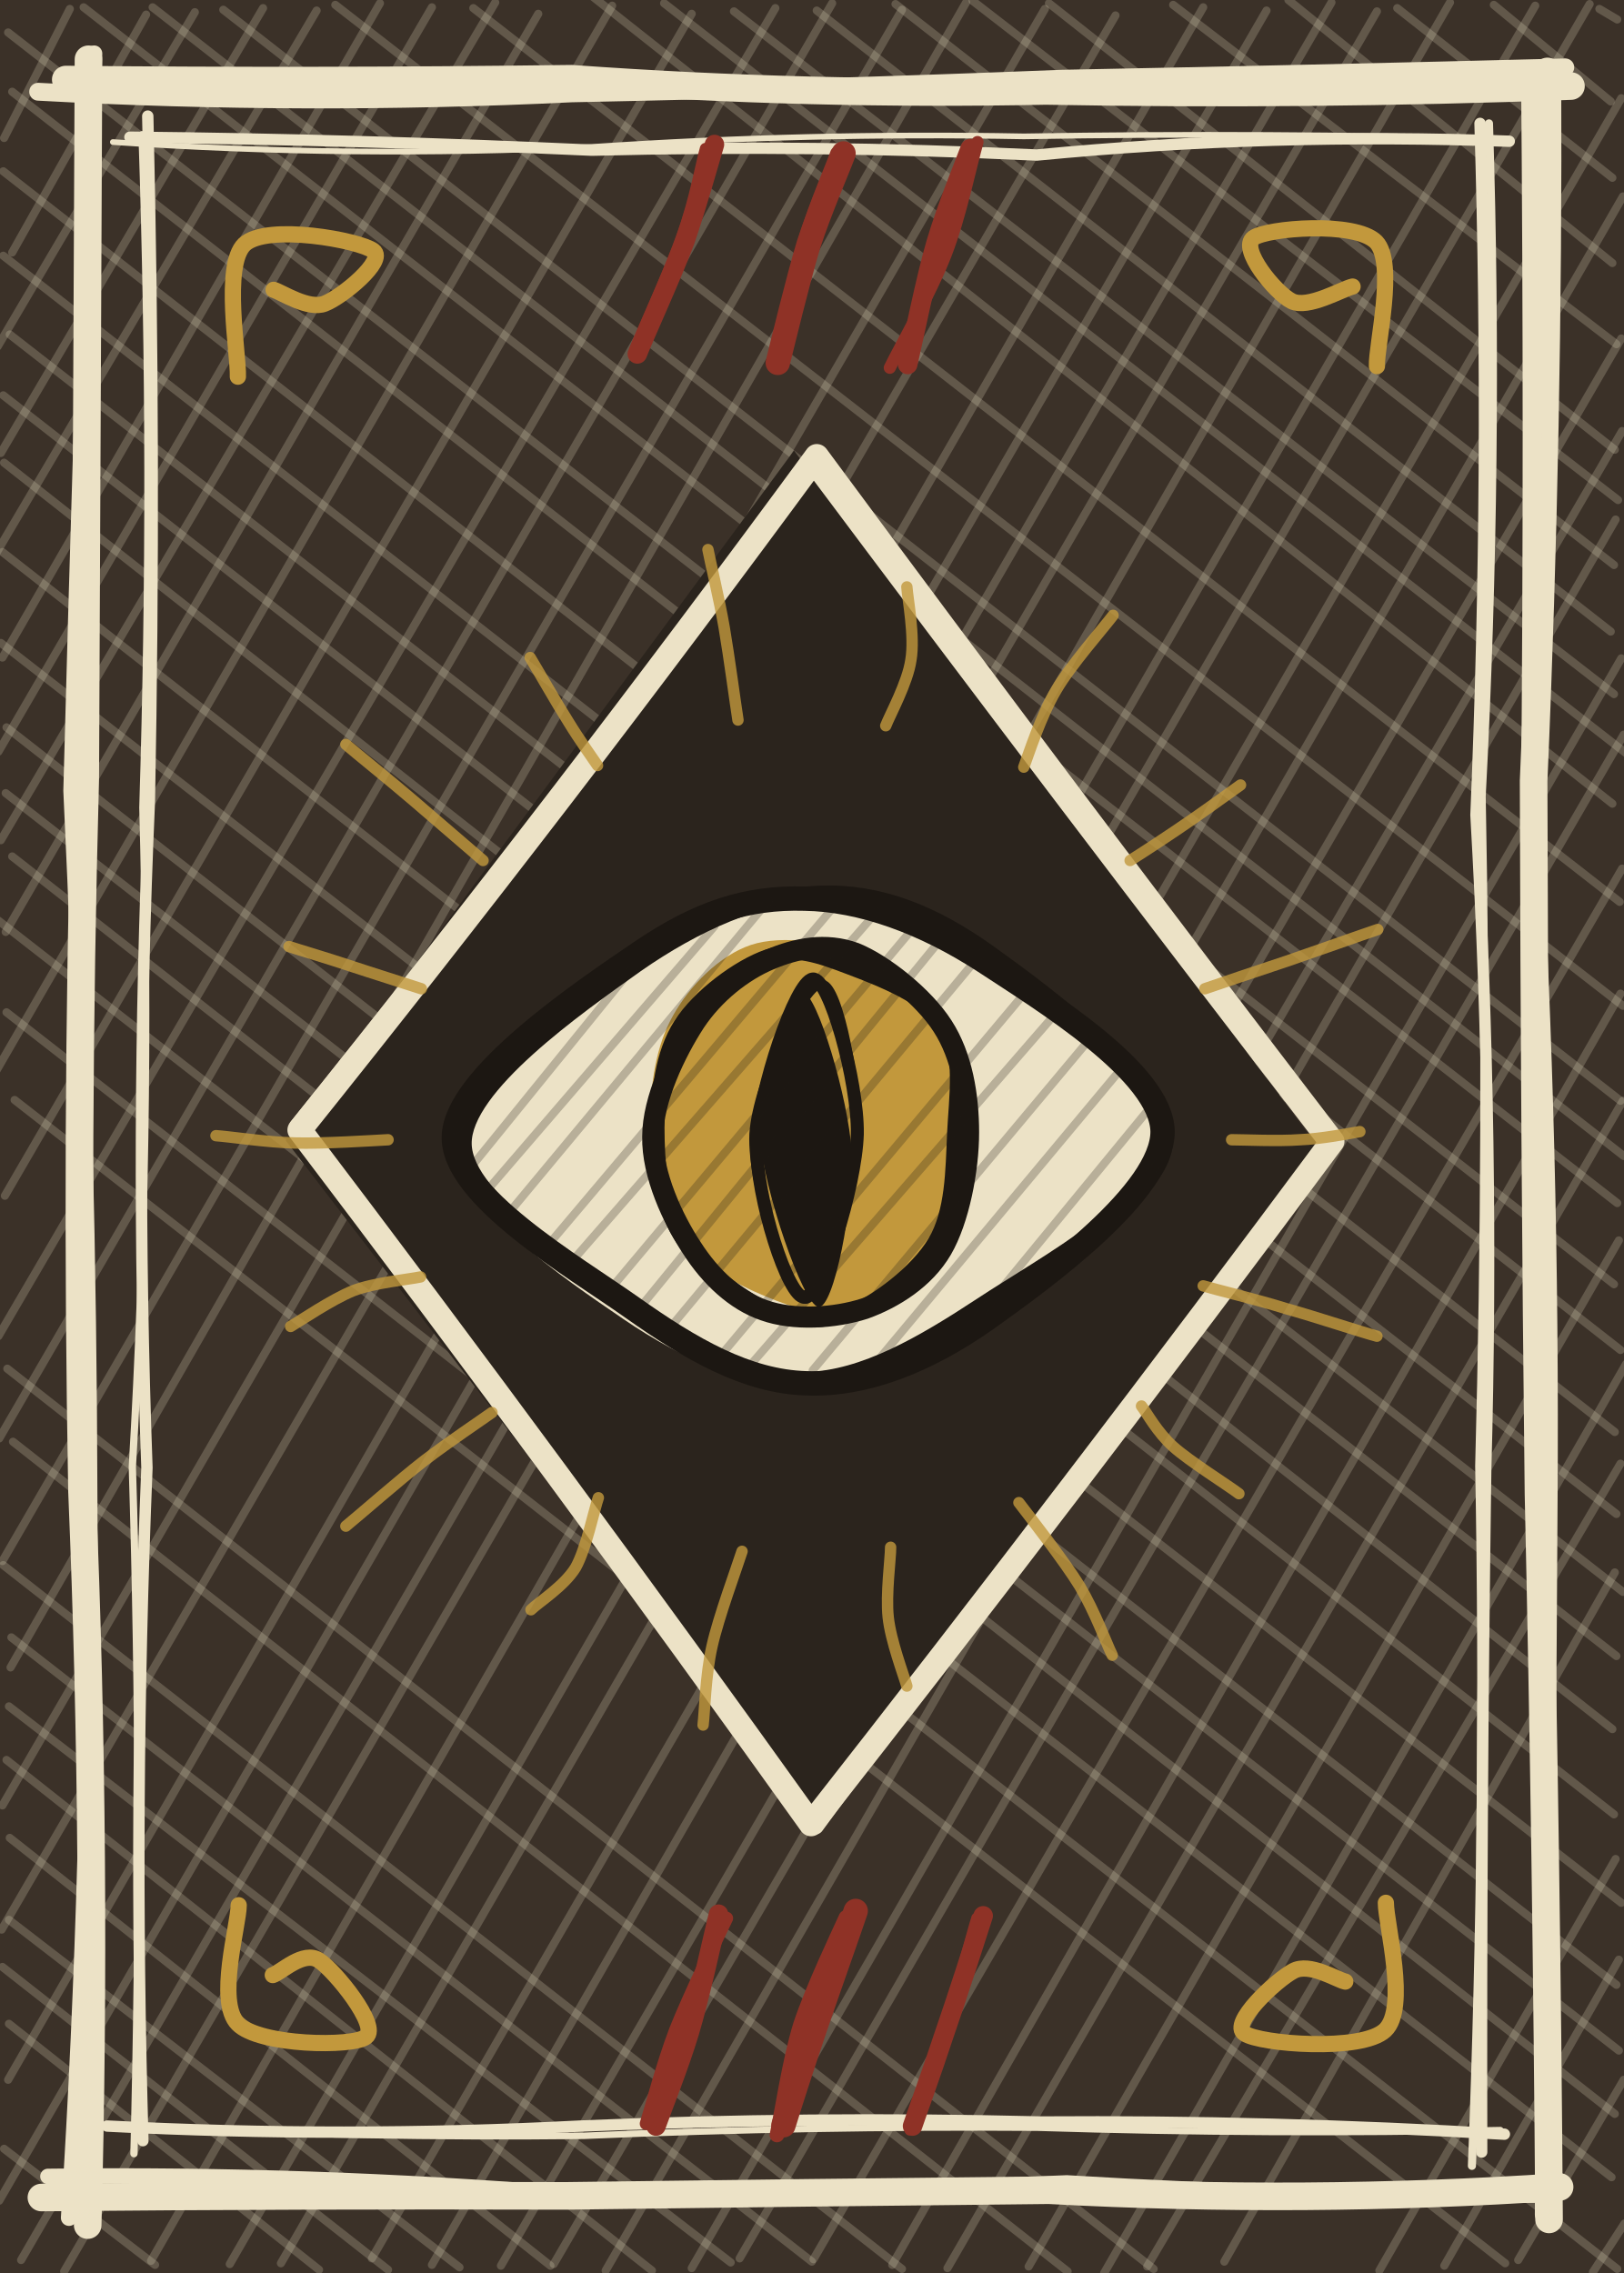
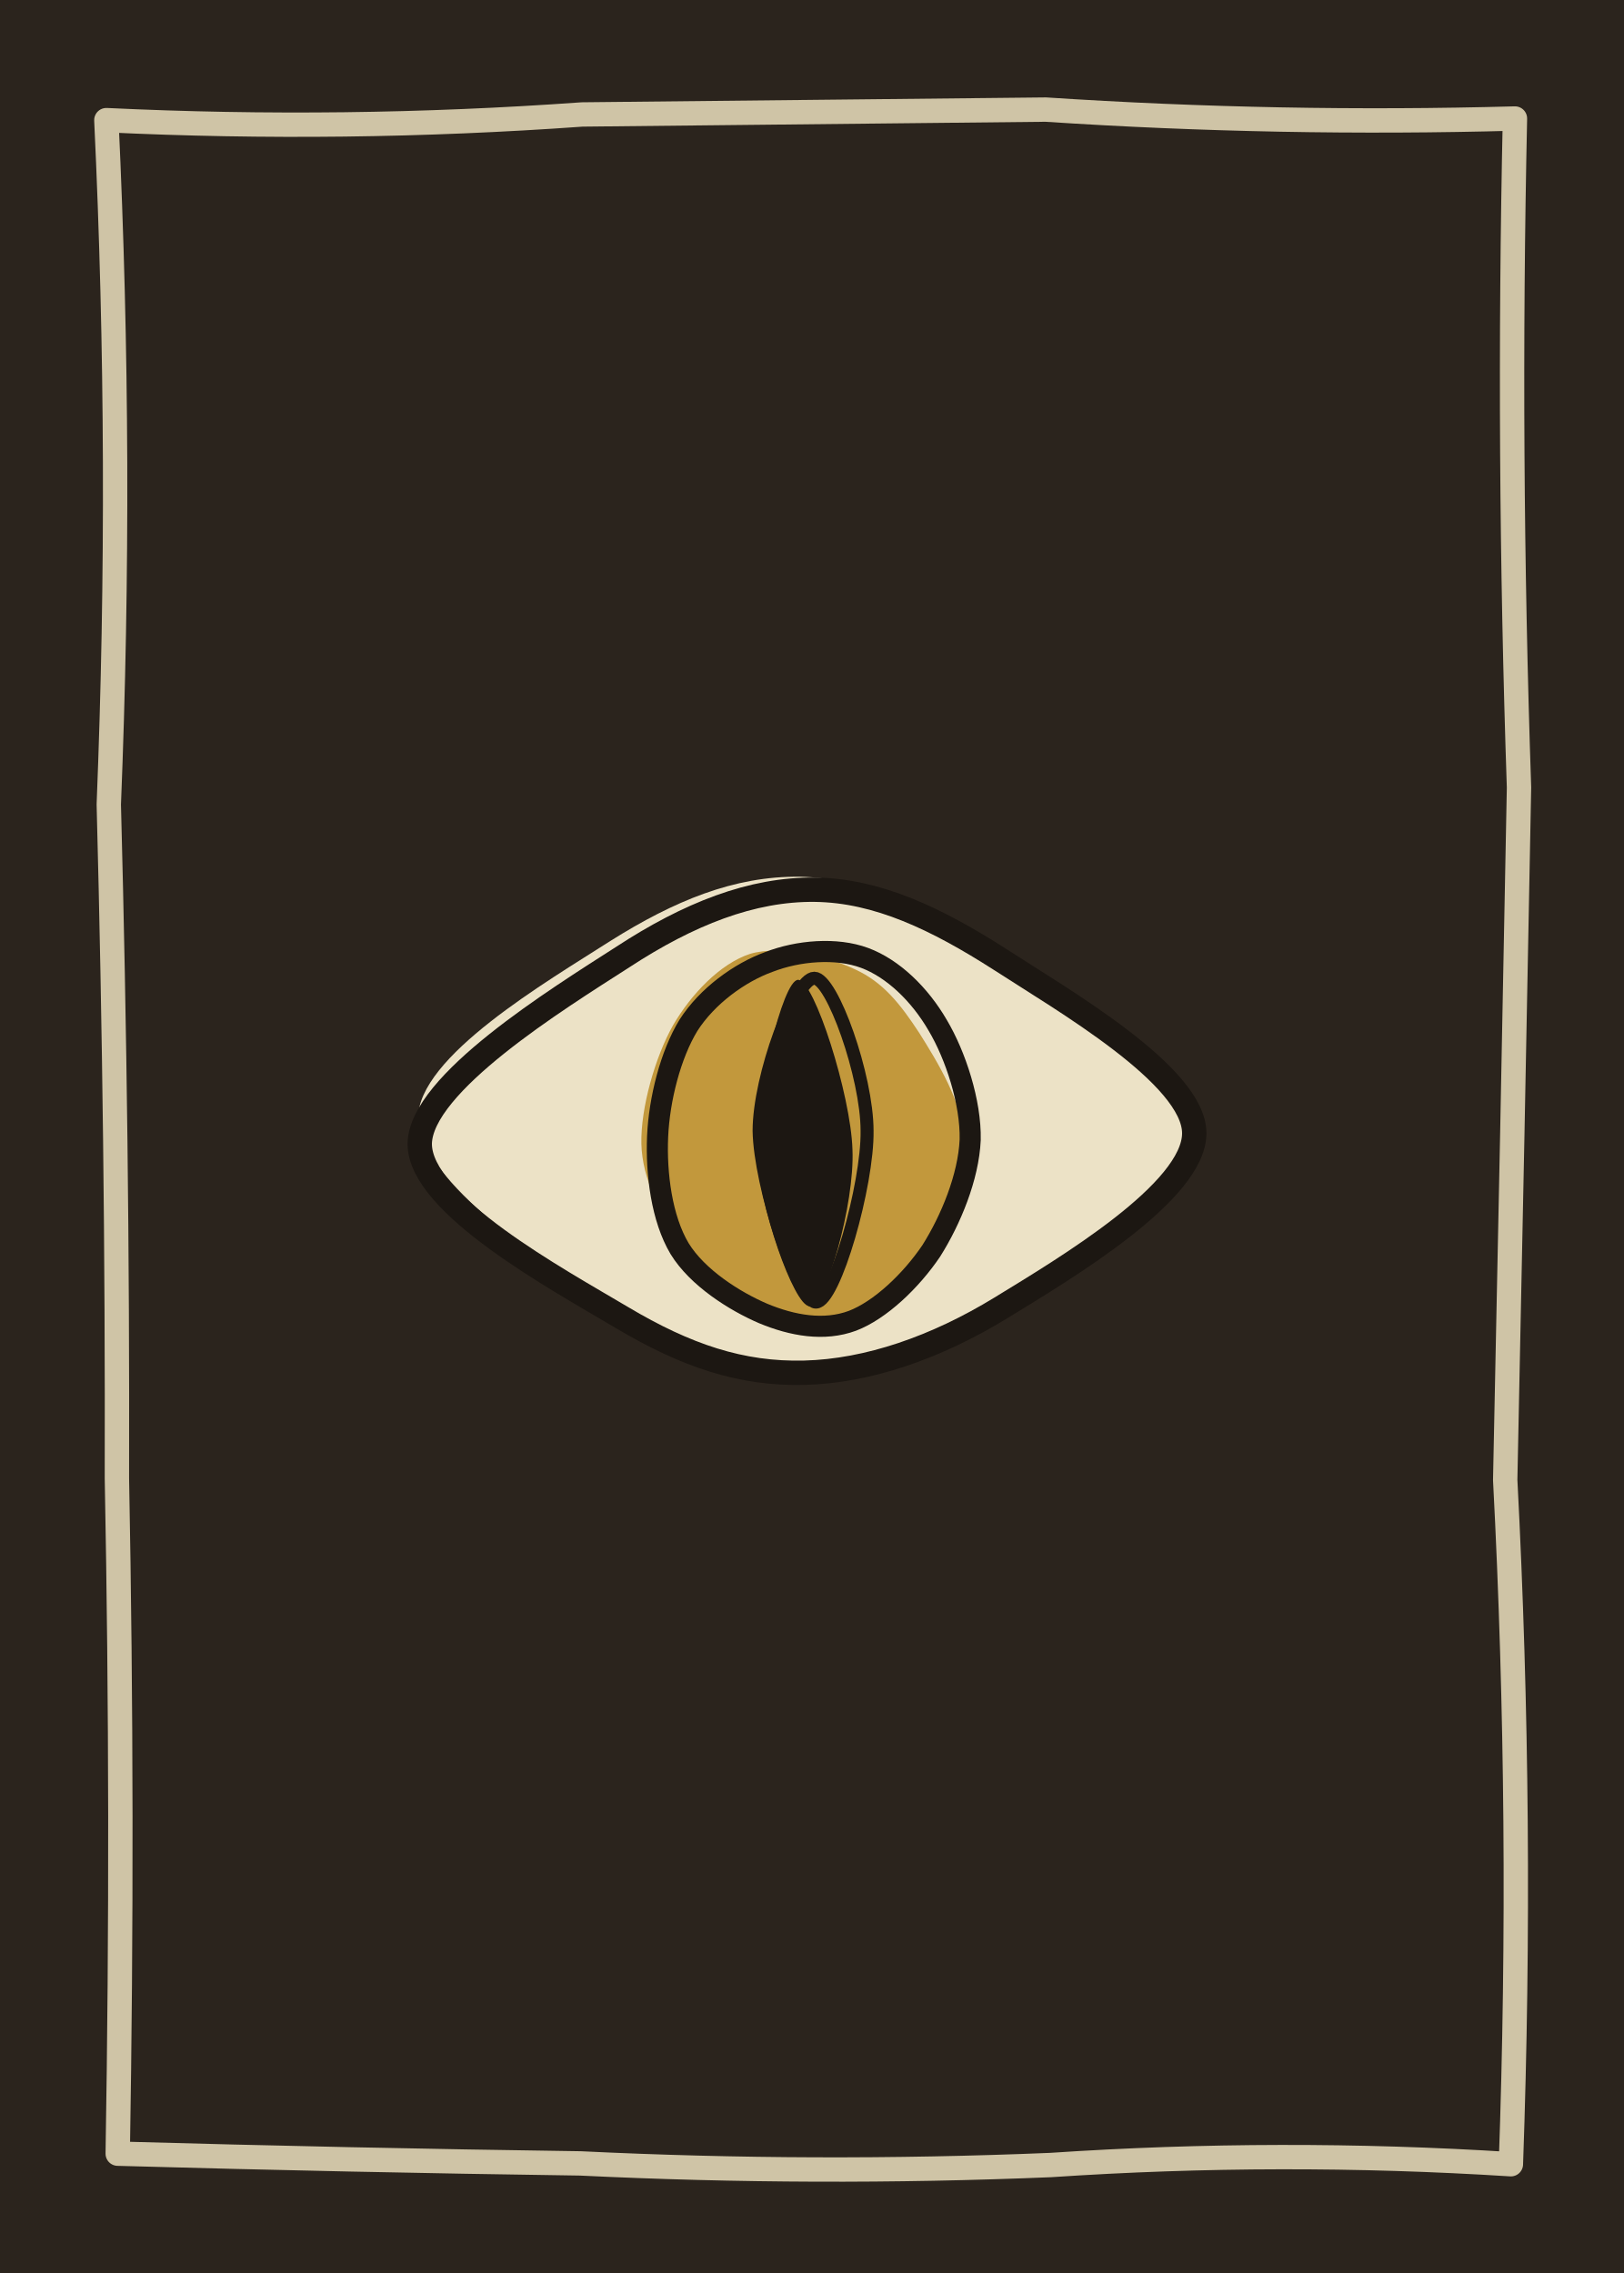
<svg xmlns="http://www.w3.org/2000/svg" width="200" height="280" viewBox="0 0 200 280">
  <g stroke-linecap="round" stroke-linejoin="round">
-     <path d="M-4 -4L204 -4L204 284L-4 284L-4 -4Z" fill="#3b3128" />
-     <path d="M197 1.1L199.2 2.4M184 0.6L198.4 12.5M172.1 1L198.6 21.9M158.7 -0L198.6 32.4M144.5 0.6L199.1 42.4M129.2 0.4L198.9 55.4M119.8 0.1L199.3 61.6M110.3 0.5L198.8 69.6M100.6 1.3L198.4 77.8M90.4 1.4L198.8 85.5M81.8 0.4L200.3 92.8M72.9 -0.5L198.6 99M58.3 1L199.5 111.1M41.3 0.6L199.9 123.9M27.5 1.2L199.6 135.6M18.8 0.9L200 142.4M10.3 0.9L199.2 148.2M1 4L198.8 158.2M1.5 11.3L199.6 166.3M0.4 21.1L198.9 176.4M0.4 31.5L199.1 186.5M1.2 41.2L199.9 196.1M0.4 48.7L199.1 204M0.5 57L198.6 213M0.3 68L198.8 223.5M0.1 79.2L199.7 234.4M0.8 89.6L199.1 244.5M0.7 97.7L199.4 252.6M1.5 105.5L198.9 260.4M-0.2 113.4L198.5 268.2M0.8 124.7L199.2 279.5M1.8 135.5L185.4 278.8M0.9 168.6L142.1 279.5M1.6 177.6L131.5 279.8M0.4 192.8L111.1 279.5M1.4 201.7L100 278.6M1.1 210.2L90 278.7M0.8 216.8L80.3 279.7M1.2 226.4L67.8 279.1M1.1 236.5L56.6 279.3M0.3 242.3L47.8 279.6M1.1 249.3L39.3 279.6M0.5 264.7L19.1 279" fill="none" stroke="#ece2c6" stroke-width="1" opacity="0.22" />
-     <path d="M200.1 273.9L196.2 279.9M200 256.2L187 278.4M199.4 241.4L177.9 279.1M199 229L169.9 279.7M198.9 193.7L150.8 278.6M199.6 180.3L141.3 279.2M200.3 168L136 280M199.4 152.8L126.7 279.2M199.9 135.6L116.7 279.4M199.6 122.4L109.9 279M199.8 107L100.2 278.3M200 90.5L91.1 278.2M199.7 81.1L85.2 279.4M199 64L74.6 279.7M199.8 53.1L68.2 278.9M199.7 41.7L61.7 279.1M199.9 24.2L53.2 279M199.7 12.1L45.8 278.2M195.8 0.5L34.6 278.8M189.1 0.7L28.3 278.9M178.6 0.3L18.6 278.5M169.6 1.4L7.9 279.8M164 0.3L2.6 278.4M156 1.3L-0.1 271.1M148.2 0.9L1 256.2M137.4 1.9L0.2 237.7M128.7 1.1L0.3 222.4M119 0.3L1.3 205.4M111.1 1.2L0.3 192.3M102.5 0.4L-0.1 177.2M95.5 1L-0.2 164.6M85.2 1.7L0.6 147.3M75.4 0.7L-0.4 131.8M66.3 1.7L0.7 114.8M61 0.3L0.1 103.5M53.2 0.9L-0.2 92.6M46.8 0.4L0.3 81M39 1.3L-0.5 68.2M32.4 1L0.1 55.8M24 1.5L-0.3 42.7M18 1.8L1.5 31.1M8.6 1.1L0.5 17" fill="none" stroke="#ece2c6" stroke-width="1" opacity="0.22" />
-     <path d="M8.1 9.8Q39.2 10.1 70.4 9.7Q99.6 11.8 128.8 11.2Q161.2 11.8 193.5 10.6" fill="none" stroke="#ece2c6" stroke-width="3.4" />
-     <path d="M4.7 11.3Q37.6 13.1 70.4 11.5Q100.6 10.9 130.7 9.7Q161.8 9.1 192.8 8.3" fill="none" stroke="#ece2c6" stroke-width="2.2" />
-     <path d="M190.6 8.8Q190.8 52.5 188.9 96.2Q189 140.1 189.5 184Q190.5 228.7 190.8 273.4" fill="none" stroke="#ece2c6" stroke-width="3.4" />
-     <path d="M188.5 8.7Q188.9 53.6 188.5 98.5Q191 141.7 190.7 185Q190.4 228.9 190.2 272.8" fill="none" stroke="#ece2c6" stroke-width="2.3" />
-     <path d="M192.1 269.4Q160.7 271.5 129.2 269.8Q99.5 270.1 69.7 270.5Q37.4 270.4 5.1 270.7" fill="none" stroke="#ece2c6" stroke-width="3.4" />
-     <path d="M190.5 270.4Q160.9 270.7 131.4 268.9Q100.9 270.2 70.4 270.3Q38.2 267.7 5.9 268.1" fill="none" stroke="#ece2c6" stroke-width="1.9" />
-     <path d="M10.8 274.1Q12 228.9 10.1 183.7Q9.3 139.8 10.5 96Q10.7 51.7 10.9 7.3" fill="none" stroke="#ece2c6" stroke-width="3.4" />
-     <path d="M8.5 273.2Q11.3 229 11 184.7Q10.9 141.1 8.8 97.4Q10 52 11.6 6.6" fill="none" stroke="#ece2c6" stroke-width="2" />
-     <path d="M16 16.9Q44.5 17.2 72.9 18.5Q100.3 17.8 127.7 19.1Q156.7 16.3 185.9 17.4" fill="none" stroke="#ece2c6" stroke-width="1.4" />
-     <path d="M13.9 17.5Q43.4 19.5 72.9 18.1Q99.5 16.3 126.1 16.8Q156 16.3 185.8 17.1" fill="none" stroke="#ece2c6" stroke-width="0.7" />
-     <path d="M182.3 15.2Q183.6 57.8 181.8 100.4Q184.1 140.7 183 181Q182.4 223 182.5 265.1" fill="none" stroke="#ece2c6" stroke-width="1.4" />
-     <path d="M183.4 15.2Q184.7 56.6 182.5 98.1Q183.3 139.4 182.2 180.6Q183 223.7 181.3 266.8" fill="none" stroke="#ece2c6" stroke-width="1" />
-     <path d="M185.3 262.9Q156.7 261.2 128.1 261.4Q99.8 260.7 71.5 261.9Q42.4 263.4 13.2 261.9" fill="none" stroke="#ece2c6" stroke-width="1.4" />
-     <path d="M184.8 262.4Q156.3 263 127.8 262.1Q99.8 261.9 71.9 263.1Q44.8 263.4 17.7 262.1" fill="none" stroke="#ece2c6" stroke-width="0.8" />
-     <path d="M17.6 263.7Q16.4 222.2 18.1 180.8Q16.6 139.7 18.4 98.7Q19.2 56.5 18.2 14.3" fill="none" stroke="#ece2c6" stroke-width="1.4" />
-     <path d="M16.5 265.3Q17.6 223 16.3 180.7Q18.7 140.1 17.6 99.5Q18.9 58.1 17.5 16.6" fill="none" stroke="#ece2c6" stroke-width="0.9" />
-     <path d="M97.8 55.5L162.3 141.2L99.1 223.7L35.2 140.5L97.8 55.5Z" fill="#2b241d" />
-     <path d="M100.6 56.2Q132 98.7 164.1 140.6Q132.6 183 99.9 224.7Q69 181.5 36.9 139.2Q69.6 98.4 100.6 56.2Z" fill="none" stroke="#ece2c6" stroke-width="3" />
-     <path d="M99.7 56.9Q131.4 99.3 163.7 141.2Q131.5 182.7 100.5 225Q68.7 181.7 36.6 138.7Q69 98.5 99.7 56.9Z" fill="none" stroke="#ece2c6" stroke-width="1.9" />
-     <path d="M151.7 140.4C153.1 140.4 157.5 140.6 160.1 140.4C162.8 140.3 166.3 139.6 167.5 139.4" fill="none" stroke="#c2983c" stroke-width="1.4" opacity="0.8" />
-     <path d="M148.2 158.4C149.9 158.9 154.9 160.1 158.4 161.2C162 162.2 167.7 164.1 169.6 164.6" fill="none" stroke="#c2983c" stroke-width="1.4" opacity="0.8" />
-     <path d="M140.6 173.2C141.3 174.1 142.5 176.4 144.5 178.2C146.5 180 151.3 183 152.6 184" fill="none" stroke="#c2983c" stroke-width="1.4" opacity="0.8" />
-     <path d="M125.5 185.1C126.8 186.8 131.1 192.3 133 195.4C134.9 198.6 136.3 202.5 137 203.9" fill="none" stroke="#c2983c" stroke-width="1.4" opacity="0.8" />
-     <path d="M109.7 190.6C109.7 192 109.1 196.4 109.4 199.2C109.7 202.1 111.3 206.3 111.7 207.7" fill="none" stroke="#c2983c" stroke-width="1.4" opacity="0.8" />
-     <path d="M91.4 191.1C90.8 193 88.5 199.2 87.7 202.8C86.9 206.3 86.8 210.9 86.6 212.5" fill="none" stroke="#c2983c" stroke-width="1.4" opacity="0.8" />
-     <path d="M73.7 184.5C73.2 185.9 72.2 190.8 70.9 193.1C69.5 195.4 66.3 197.4 65.4 198.3" fill="none" stroke="#c2983c" stroke-width="1.4" opacity="0.8" />
-     <path d="M60.6 174C59.2 175 55.3 177.6 52.3 179.9C49.2 182.3 44.2 186.7 42.6 188" fill="none" stroke="#c2983c" stroke-width="1.4" opacity="0.8" />
-     <path d="M51.8 157.3C50.4 157.6 46.1 158 43.5 159C40.8 160.1 37 162.7 35.8 163.4" fill="none" stroke="#c2983c" stroke-width="1.4" opacity="0.8" />
-     <path d="M47.8 140.4C45.9 140.5 39.8 140.9 36.3 140.8C32.7 140.7 28.2 140 26.6 139.9" fill="none" stroke="#c2983c" stroke-width="1.4" opacity="0.8" />
-     <path d="M51.9 121.8C50.4 121.3 45.6 119.8 42.9 118.9C40.2 118 36.8 117 35.6 116.6" fill="none" stroke="#c2983c" stroke-width="1.4" opacity="0.8" />
-     <path d="M59.5 106C58 104.7 53.7 101 50.9 98.6C48.1 96.2 44 92.9 42.6 91.7" fill="none" stroke="#c2983c" stroke-width="1.4" opacity="0.8" />
-     <path d="M73.6 94.3C73 93.4 71.4 91.2 70 88.9C68.6 86.7 66.1 82.3 65.3 81" fill="none" stroke="#c2983c" stroke-width="1.4" opacity="0.8" />
-     <path d="M90.9 88.7C90.6 86.8 89.8 80.8 89.2 77.3C88.6 73.8 87.5 69.3 87.2 67.7" fill="none" stroke="#c2983c" stroke-width="1.4" opacity="0.8" />
-     <path d="M109.1 89.4C109.6 88.1 111.8 84.1 112.2 81.3C112.7 78.4 111.8 73.8 111.7 72.3" fill="none" stroke="#c2983c" stroke-width="1.4" opacity="0.8" />
-     <path d="M126.1 94.5C126.7 92.9 128.2 88.2 130.1 85C131.9 81.9 135.9 77.4 137.1 75.8" fill="none" stroke="#c2983c" stroke-width="1.4" opacity="0.8" />
-     <path d="M139.2 106C140.5 105.2 144.6 102.5 146.9 100.9C149.2 99.3 151.8 97.4 152.8 96.7" fill="none" stroke="#c2983c" stroke-width="1.4" opacity="0.8" />
-     <path d="M148.4 121.8C150.1 121.2 154.9 119.6 158.5 118.4C162 117.2 167.9 115.1 169.7 114.5" fill="none" stroke="#c2983c" stroke-width="1.4" opacity="0.8" />
-     <path d="M56.5 141.3C56.8 134 71.4 123.6 78.5 118.5C85.5 113.3 91.6 110.2 99 110.3C106.3 110.5 115.2 114.4 122.4 119.4C129.7 124.4 142.9 133.1 142.7 140.2C142.5 147.4 128.2 157.2 121.2 162.4C114.1 167.6 107.7 171.4 100.3 171.4C92.9 171.4 84.1 167.5 76.8 162.5C69.5 157.5 56.3 148.7 56.5 141.3Z" fill="#ece2c6" />
-     <path d="M55.9 140C56.1 132.7 71.7 122.2 78.9 117.3C86.1 112.4 92 110.5 99.1 110.7C106.1 110.8 113.8 113.6 121.2 118.4C128.5 123.2 143.1 132.1 143.2 139.4C143.2 146.8 128.8 157.3 121.5 162.5C114.1 167.7 106.5 170.7 99.3 170.4C92 170.2 85.1 166.2 77.9 161.1C70.7 156 55.7 147.3 55.9 140Z" fill="none" stroke="#1c1712" stroke-width="3" />
-     <path d="M57.2 140.9C57.1 133.9 71.1 124.1 78.4 118.9C85.7 113.8 93.6 110.3 100.9 110C108.2 109.7 114.9 112.3 122 117.4C129.1 122.5 143.7 133.3 143.6 140.5C143.4 147.7 128.3 155.8 120.9 160.7C113.6 165.5 106.4 169.7 99.4 169.9C92.4 170 86.1 166.3 79.1 161.4C72.1 156.6 57.3 148 57.2 140.9Z" fill="none" stroke="#1c1712" stroke-width="1.8" />
-     <path d="M118.4 138.8C118.4 143.2 117.7 147.6 115.5 151.3C113.2 155 108.5 159.6 105 161C101.4 162.4 98 161.2 94.3 159.7C90.7 158.2 85.5 155.5 83.1 151.9C80.8 148.3 80.2 142.6 80.1 138.1C80.1 133.6 80.8 128.8 82.9 125.1C84.9 121.5 88.6 117.7 92.5 116.4C96.4 115.1 102.4 116.1 106.2 117.6C110 119 113.3 121.3 115.3 124.9C117.3 128.4 118.3 134.4 118.4 138.8Z" fill="#c2983c" />
-     <path d="M119.3 139.5C119.3 144.1 118.1 150.3 116 153.9C113.9 157.5 110.1 159.9 106.5 161.2C102.8 162.4 97.7 162.7 94.1 161.4C90.6 160.2 87.5 157.3 85.2 153.7C82.9 150.2 80.3 144.7 80.4 140C80.4 135.4 83.2 129.6 85.6 125.9C88 122.3 91.5 119.6 94.8 118.2C98.1 116.8 101.7 116.1 105.3 117.4C108.8 118.8 113.8 122.8 116.1 126.4C118.5 130.1 119.3 135 119.3 139.5Z" fill="none" stroke="#1c1712" stroke-width="2.6" />
-     <path d="M117.5 139.7C117.3 144.2 117.3 149.3 115.1 153C112.9 156.7 107.9 160.4 104.5 161.8C101.1 163.1 98 162.9 94.6 161.3C91.1 159.7 86 155.9 83.7 152.1C81.4 148.4 81 143.2 81 138.9C81 134.6 81.5 129.8 83.8 126.2C86 122.7 91 119 94.5 117.8C97.9 116.7 100.9 117.8 104.6 119.2C108.3 120.6 114.3 122.9 116.4 126.3C118.6 129.7 117.7 135.3 117.5 139.7Z" fill="none" stroke="#1c1712" stroke-width="1.7" />
-     <path d="M98.8 122.1C100.7 122.4 104.5 135.4 104.9 141.8C105.2 148.3 102.7 161.3 100.8 161C98.9 160.7 94 146.4 93.6 140C93.3 133.5 96.9 121.8 98.8 122.1Z" fill="#1c1712" />
-     <path d="M100.1 120.6C102.1 120.3 105.7 133.2 105.6 139.7C105.4 146.3 101.2 159.6 99.1 159.8C97.1 160 93.1 147.5 93.2 140.9C93.4 134.4 98 120.8 100.1 120.6Z" fill="none" stroke="#1c1712" stroke-width="1.6" />
-     <path d="M101.3 121.2C103.4 121.3 105.8 134.3 105.5 140.7C105.1 147.2 101.3 160.3 99.2 160.1C97.1 159.9 92.5 146.2 92.8 139.7C93.2 133.2 99.2 121 101.3 121.2Z" fill="none" stroke="#1c1712" stroke-width="1" />
-     <path d="M56.1 139.2L68.4 124.2M58.4 143.3L80.2 116.4M60.2 146.4L88 114.1M62.6 149.5L94.7 110.9M68 152.8L102.7 111.7M70.6 155.2L108 112.3M74.6 159.5L112.5 114.3M78.9 161L116.3 115.2M83 163L120.9 117.4M89.1 166.6L125.9 122.7M92.3 168.3L129.8 125.1M100.1 168.8L134.3 127.9M108.2 167.5L138.4 131.3M118.7 164.4L141.2 137M133.4 154.6L142.7 143.2" fill="none" stroke="#1c1712" stroke-width="1" opacity="0.25" />
-     <path d="M29.3 46.4C29.4 43.7 27.4 32.7 30.1 30.1C32.9 27.5 44.3 29.6 46 30.9C47.6 32.1 42.1 36.6 40 37.4C38 38.2 34.7 36 33.7 35.7" fill="none" stroke="#c2983c" stroke-width="2" />
-     <path d="M169.6 45.1C169.5 42.6 172 32.4 169.5 29.8C166.9 27.2 156.1 28.1 154.4 29.3C152.6 30.6 157.1 36.1 159.1 37.1C161.1 38.1 165.3 35.6 166.6 35.3" fill="none" stroke="#c2983c" stroke-width="2" />
-     <path d="M29.4 234.7C29.4 237.1 26.6 246.6 29.3 249.3C31.9 252 43.5 252.2 45.1 250.9C46.8 249.6 41.2 242.7 39.3 241.5C37.4 240.2 34.6 243 33.6 243.3" fill="none" stroke="#c2983c" stroke-width="2" />
-     <path d="M170.7 234.4C170.7 237 173.5 247.4 170.6 250.1C167.7 252.8 155.2 251.8 153.3 250.5C151.4 249.3 157.2 243.9 159.3 242.8C161.3 241.7 164.7 243.9 165.7 244.1" fill="none" stroke="#c2983c" stroke-width="2" />
-     <path d="M88.5 235.8C87.9 238.2 86.2 246.1 84.9 250.4C83.6 254.7 81.5 259.9 80.8 261.9" fill="none" stroke="#8f3226" stroke-width="2.4" />
-     <path d="M89.5 236.3C88.4 238.6 84.9 245.8 83.2 250.1C81.6 254.3 80.2 259.7 79.6 261.6" fill="none" stroke="#8f3226" stroke-width="1.6" />
-     <path d="M78.5 43.6C79.4 41.3 82.8 33.9 84.4 29.6C85.9 25.2 87.4 19.8 88 17.8" fill="none" stroke="#8f3226" stroke-width="2.4" />
-     <path d="M78.2 43.1C79.2 40.7 82.7 32.9 84.1 28.8C85.6 24.6 86.4 20 86.9 18.3" fill="none" stroke="#8f3226" stroke-width="1.4" />
-     <path d="M105.4 235.4C104.6 237.8 102 245.1 100.5 249.5C99 253.9 97.1 259.8 96.5 261.8" fill="none" stroke="#8f3226" stroke-width="3" />
-     <path d="M104.2 236.2C103.2 238.4 100.1 244.9 98.6 249.4C97.2 253.9 96.2 260.8 95.7 263" fill="none" stroke="#8f3226" stroke-width="1.8" />
-     <path d="M95.8 44.7C96.4 42.3 98.3 34.4 99.6 30.1C101 25.8 103.2 20.8 103.9 18.9" fill="none" stroke="#8f3226" stroke-width="3" />
-     <path d="M95.3 44.2C96 41.7 98 33.4 99.3 29.1C100.6 24.9 102.5 20.6 103.1 18.9" fill="none" stroke="#8f3226" stroke-width="1.7" />
-     <path d="M121.1 236C120.3 238.5 117.7 246.6 116.2 250.9C114.8 255.2 113 260.1 112.4 261.9" fill="none" stroke="#8f3226" stroke-width="2.4" />
-     <path d="M120.2 236.2C119.5 238.4 117.8 245.1 116.4 249.5C115.1 253.9 112.8 260.4 112 262.5" fill="none" stroke="#8f3226" stroke-width="1.1" />
-     <path d="M111.8 44.9C112.4 42.4 114 34.3 115.3 29.9C116.6 25.5 118.8 20.2 119.5 18.3" fill="none" stroke="#8f3226" stroke-width="2.4" />
-     <path d="M109.6 45.3C110.7 43 114.7 36 116.5 31.3C118.3 26.7 119.7 19.8 120.4 17.5" fill="none" stroke="#8f3226" stroke-width="1.5" />
+     <path d="M-4 -4L204 -4L204 284L-4 284L-4 -4Z" fill="#2b241d" />
+     <path d="M13.1 14.8Q42.4 16.2 71.7 14.1Q100.2 13.8 128.8 13.5Q157.7 15.4 186.6 14.6Q185.7 55.8 187.1 97Q186.3 139.7 185.4 182.3Q187.6 224.4 186.1 266.6Q157.7 264.8 129.4 266.7Q100.4 267.9 71.5 266.5Q43 266.1 14.5 265.3Q15.2 223.7 14.4 182.1Q14.5 140.6 13.4 99.1Q15.1 56.9 13.1 14.8Z" fill="none" stroke="#cfc4a6" stroke-width="3" />
+     <path d="M51.5 137.8C51.4 130.2 67.4 120.9 75.2 115.9C83 111 90.4 107.9 98.5 108C106.6 108.2 115.3 111.6 123.6 116.8C131.8 122 147.9 131.9 147.8 139.3C147.7 146.8 130.9 156.4 123 161.5C115 166.7 107.9 170 100 170C92.2 170 83.9 166.9 75.8 161.6C67.7 156.2 51.6 145.4 51.5 137.8Z" fill="#ece2c6" />
+     <path d="M51.7 140.9C51.8 133.5 68.6 123.1 76.7 117.9C84.8 112.6 92.6 109.5 100.4 109.6C108.1 109.7 115.4 113.2 123.2 118.2C130.9 123.2 147.1 132.5 147.1 139.6C147.1 146.8 131.3 156.2 123.3 161.1C115.3 166 106.9 168.9 99.1 169.1C91.3 169.3 84.5 167 76.6 162.3C68.7 157.6 51.7 148.4 51.7 140.9Z" fill="none" stroke="#1c1712" stroke-width="3" />
+     <path d="M118.7 140.5C118.8 145 115.5 150.5 113.3 154.3C111.1 158 108.9 161.6 105.3 162.9C101.7 164.2 95.2 163.6 91.6 162C87.9 160.3 85.6 156.4 83.5 152.9C81.4 149.4 79.1 145.3 79 140.9C78.9 136.5 80.7 130.2 82.9 126.3C85.1 122.5 88.7 118.7 92.4 117.5C96.1 116.4 101.9 117.8 105.3 119.4C108.8 121 110.9 123.7 113.2 127.2C115.4 130.7 118.7 136 118.7 140.5Z" fill="#c2983c" />
+     <path d="M119.5 140.4C119.3 145 117.1 150.3 114.7 154.1C112.2 157.8 108.4 161.4 105 162.7C101.5 164 97.6 163.3 94 161.8C90.5 160.3 85.9 157.4 83.7 153.8C81.5 150.1 80.8 144.6 81 140C81.2 135.4 82.6 129.9 84.8 126.3C87.1 122.7 91.1 119.8 94.7 118.5C98.3 117.1 103 116.7 106.5 118C110 119.3 113.3 122.5 115.5 126.3C117.7 130 119.6 135.8 119.5 140.4Z" fill="none" stroke="#1c1712" stroke-width="2.6" />
+     <path d="M98.3 120.7C100.3 120.7 104.8 134.9 105 141.6C105.3 148.3 101.7 160.9 99.7 160.9C97.8 160.9 93.4 148.4 93.2 141.7C93 135 96.4 120.7 98.3 120.7Z" fill="#1c1712" />
+     <path d="M100.3 120.5C102.5 120.5 106.8 132.6 106.8 139.3C106.9 145.9 102.8 160.4 100.5 160.4C98.3 160.4 93.6 146 93.5 139.3C93.5 132.6 98 120.5 100.3 120.5Z" fill="none" stroke="#1c1712" stroke-width="1.6" />
  </g>
</svg>
